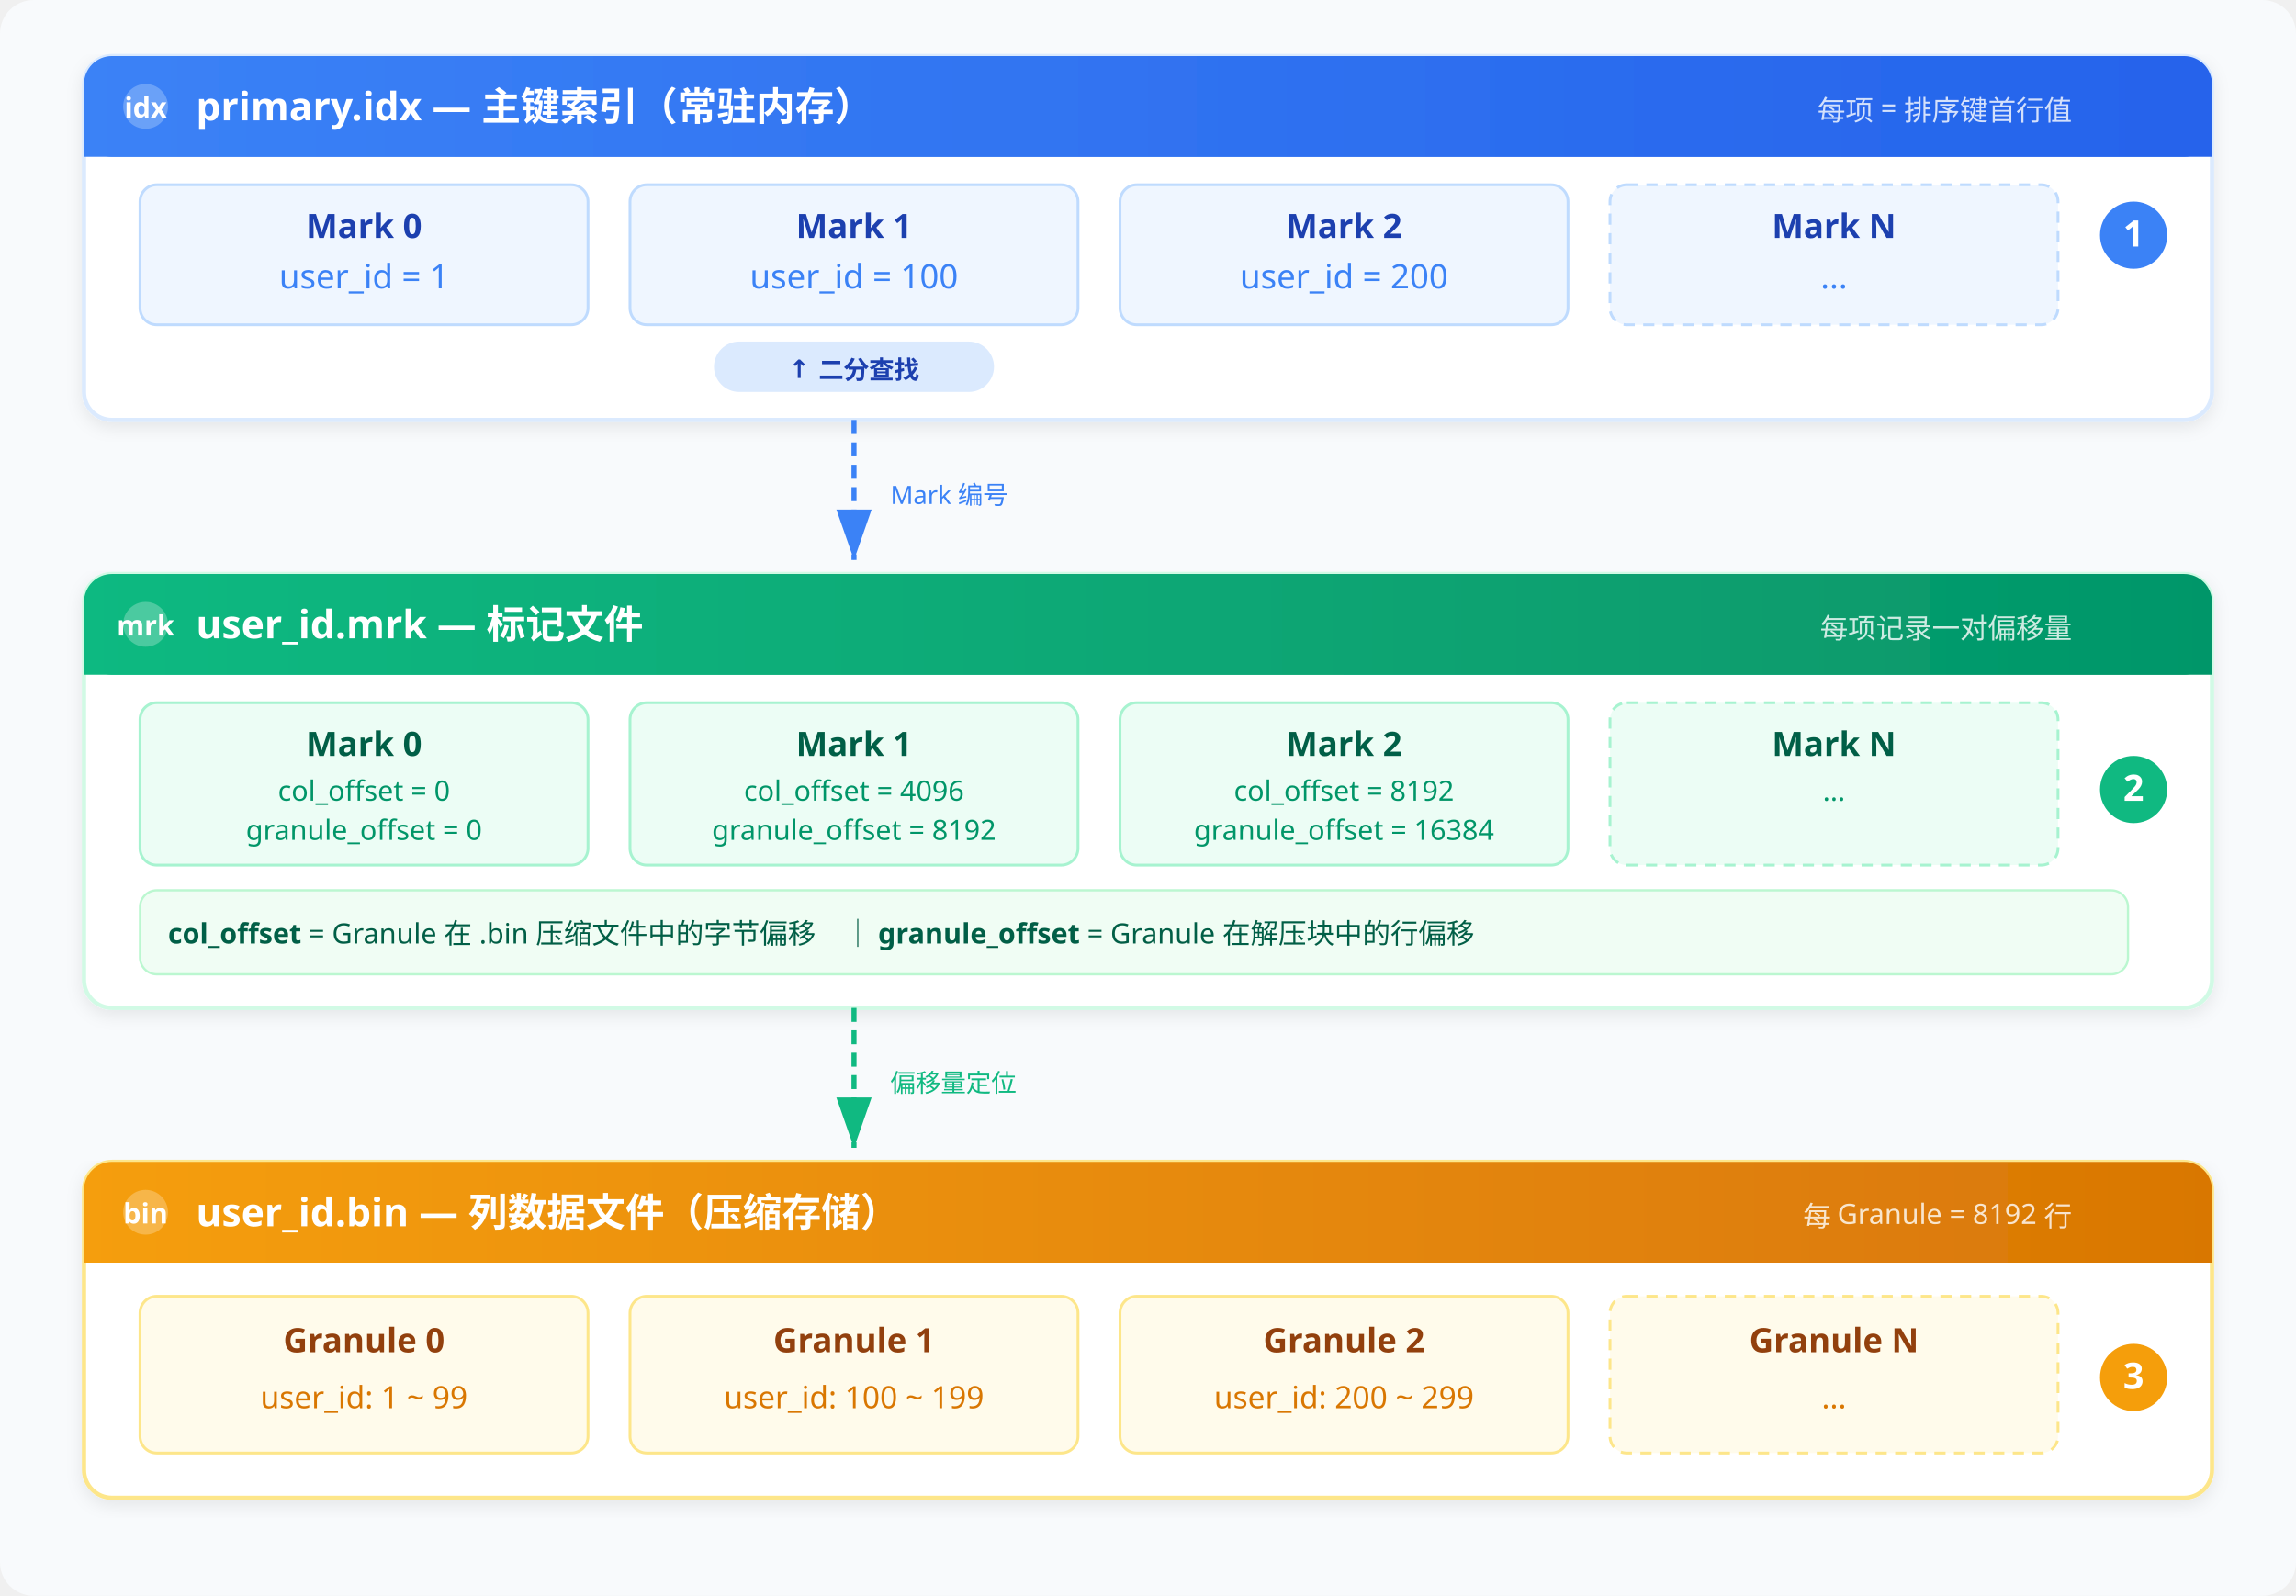
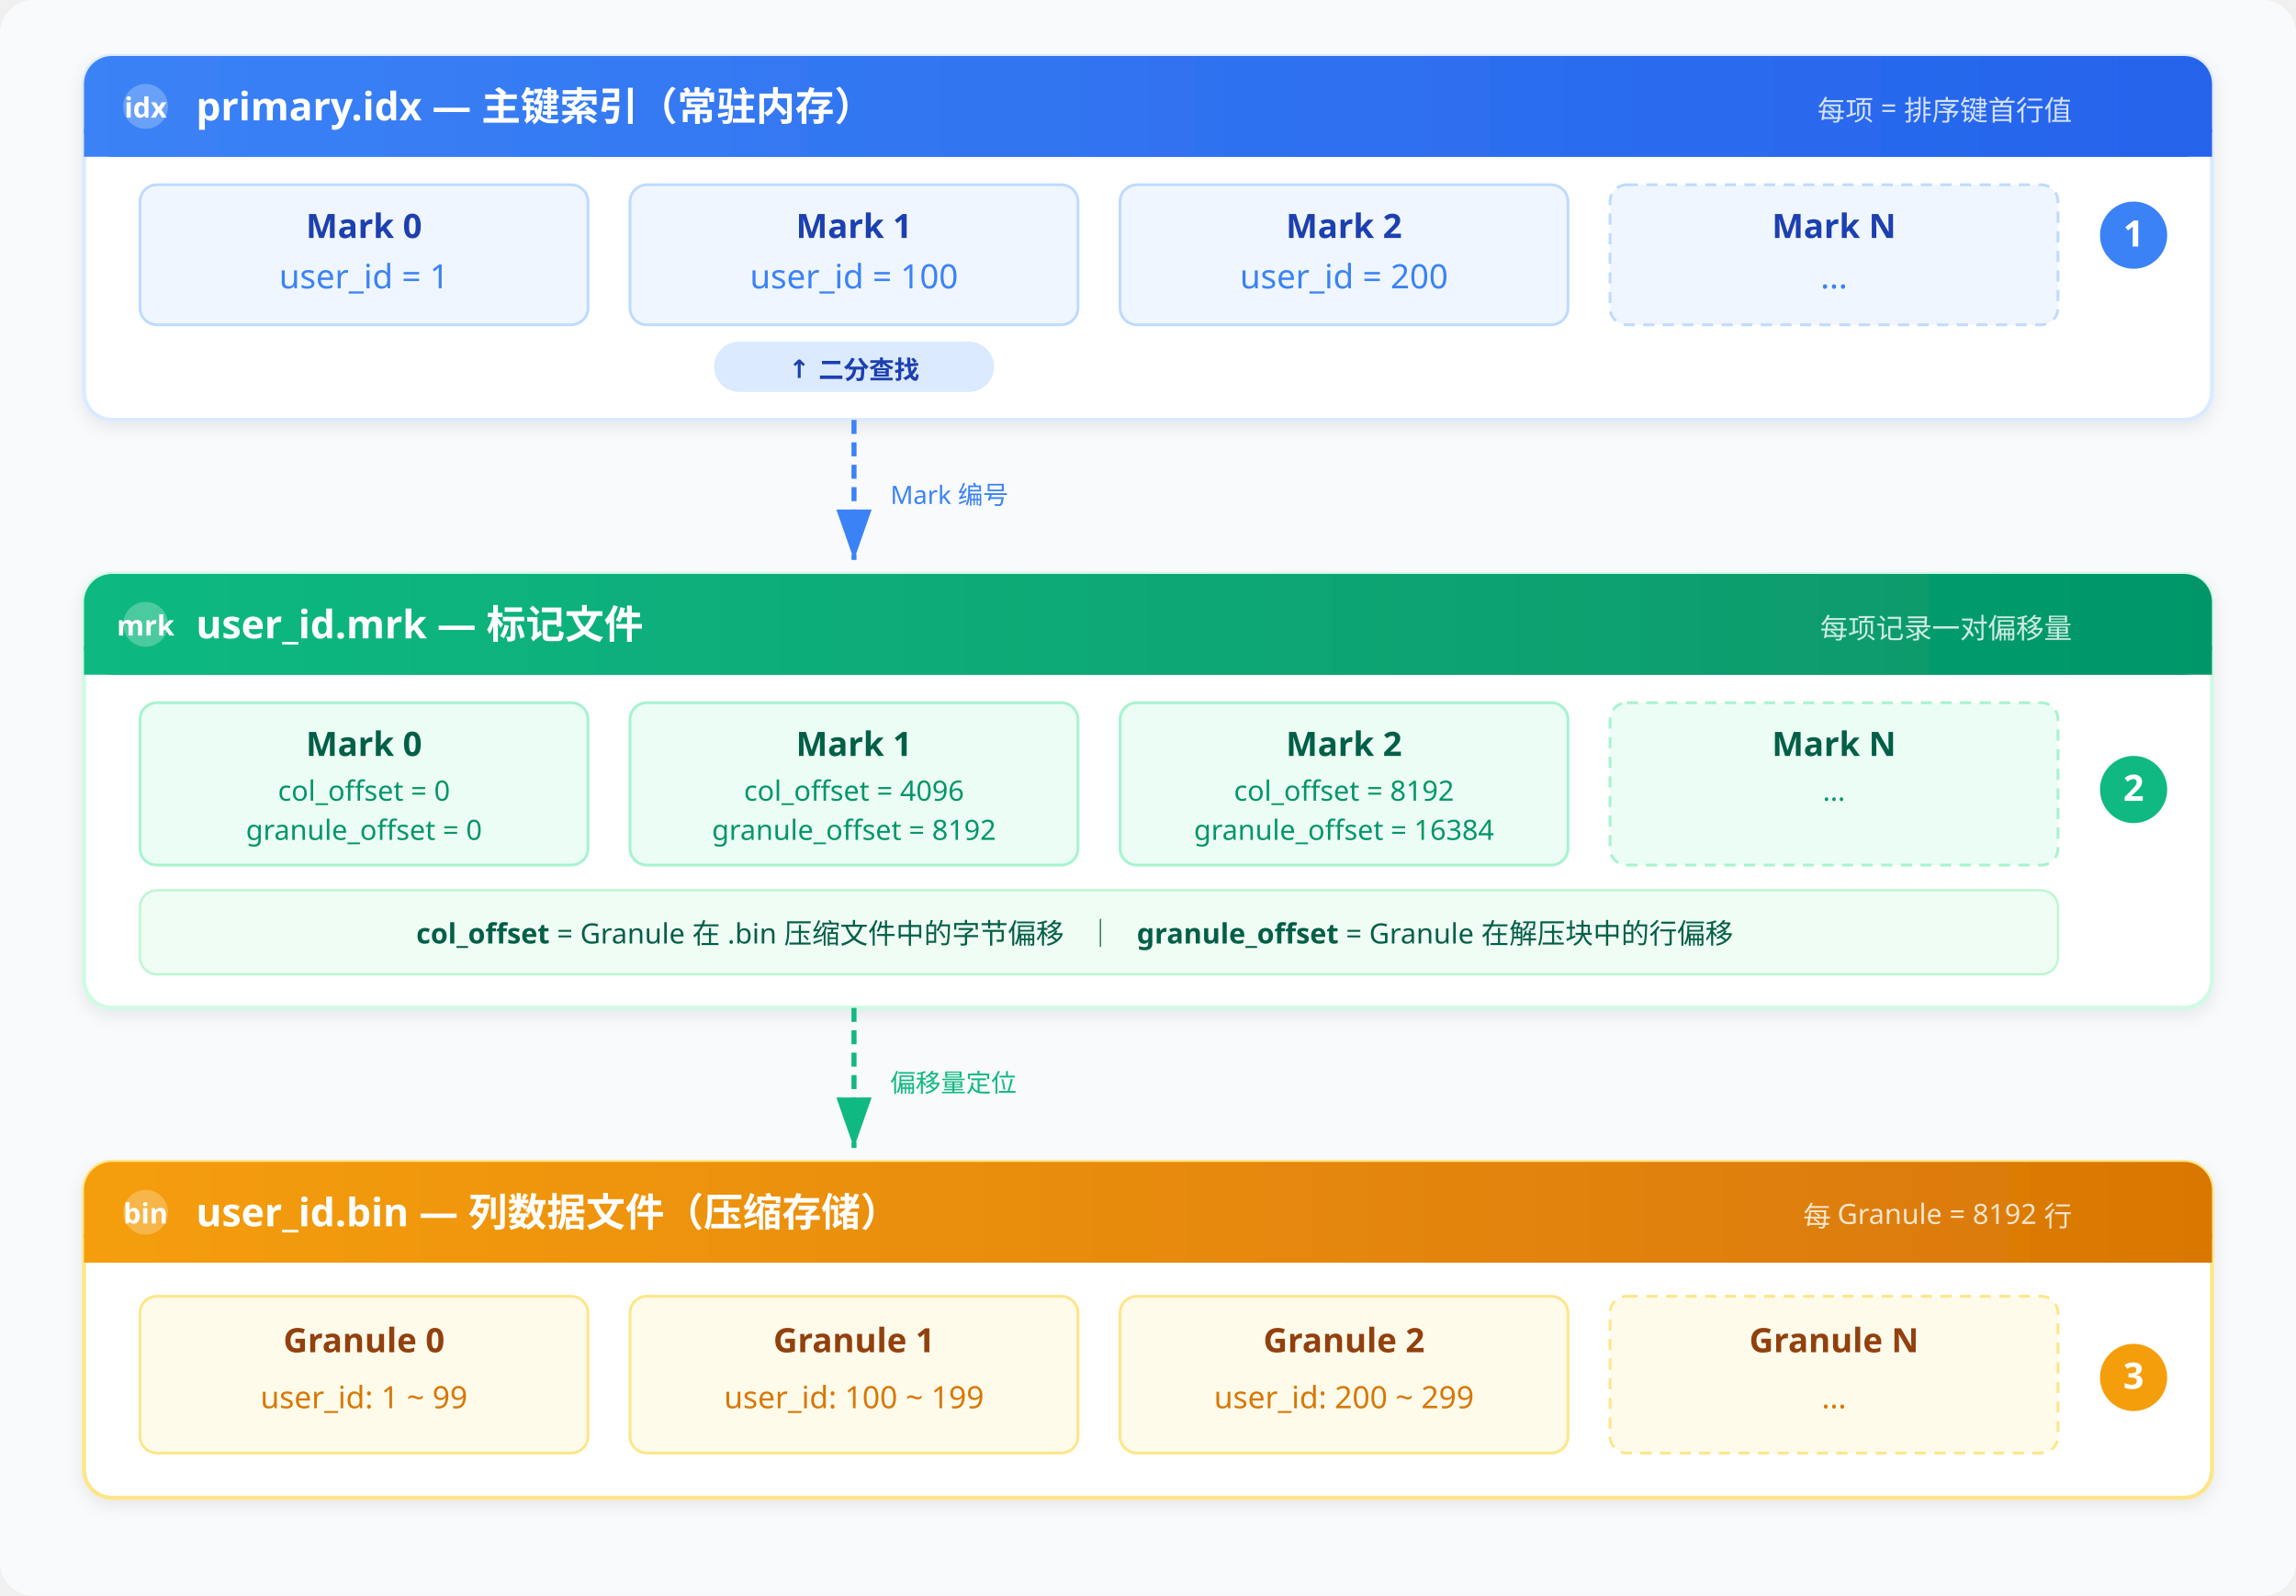
<svg xmlns="http://www.w3.org/2000/svg" viewBox="0 0 820 570" font-family="'Segoe UI', 'PingFang SC', 'Microsoft YaHei', sans-serif">
  <defs>
    <filter id="shadow" x="-2%" y="-2%" width="104%" height="108%">
      <feDropShadow dx="0" dy="2" stdDeviation="3" flood-color="#000" flood-opacity="0.08" />
    </filter>
    <linearGradient id="headerBlue" x1="0" y1="0" x2="1" y2="0">
      <stop offset="0%" stop-color="#3B82F6" />
      <stop offset="100%" stop-color="#2563EB" />
    </linearGradient>
    <linearGradient id="headerGreen" x1="0" y1="0" x2="1" y2="0">
      <stop offset="0%" stop-color="#10B981" />
      <stop offset="100%" stop-color="#059669" />
    </linearGradient>
    <linearGradient id="headerOrange" x1="0" y1="0" x2="1" y2="0">
      <stop offset="0%" stop-color="#F59E0B" />
      <stop offset="100%" stop-color="#D97706" />
    </linearGradient>
    <marker id="arrowBlue" viewBox="0 0 10 7" refX="10" refY="3.5" markerWidth="10" markerHeight="7" orient="auto">
      <polygon points="0 0, 10 3.5, 0 7" fill="#3B82F6" />
    </marker>
    <marker id="arrowGreen" viewBox="0 0 10 7" refX="10" refY="3.5" markerWidth="10" markerHeight="7" orient="auto">
      <polygon points="0 0, 10 3.5, 0 7" fill="#10B981" />
    </marker>
  </defs>
  <rect width="820" height="570" rx="12" fill="#F8FAFC" />
  <g filter="url(#shadow)">
    <rect x="30" y="20" width="760" height="130" rx="10" fill="white" stroke="#DBEAFE" stroke-width="1.5" />
    <rect x="30" y="20" width="760" height="36" rx="10" fill="url(#headerBlue)" />
    <rect x="30" y="46" width="760" height="10" fill="url(#headerBlue)" />
    <circle cx="52" cy="38" r="8" fill="rgba(255,255,255,0.25)" />
    <text x="52" y="42" text-anchor="middle" fill="white" font-size="10" font-weight="bold">idx</text>
    <text x="70" y="43" fill="white" font-size="14" font-weight="600">primary.idx — 主键索引（常驻内存）</text>
    <text x="740" y="43" text-anchor="end" fill="rgba(255,255,255,0.8)" font-size="10">每项 = 排序键首行值</text>
    <rect x="50" y="66" width="160" height="50" rx="6" fill="#EFF6FF" stroke="#BFDBFE" stroke-width="1" />
    <text x="130" y="85" text-anchor="middle" fill="#1E40AF" font-size="12" font-weight="700">Mark 0</text>
    <text x="130" y="103" text-anchor="middle" fill="#3B82F6" font-size="12" font-weight="500">user_id = 1</text>
    <rect x="225" y="66" width="160" height="50" rx="6" fill="#EFF6FF" stroke="#BFDBFE" stroke-width="1" />
    <text x="305" y="85" text-anchor="middle" fill="#1E40AF" font-size="12" font-weight="700">Mark 1</text>
    <text x="305" y="103" text-anchor="middle" fill="#3B82F6" font-size="12" font-weight="500">user_id = 100</text>
    <rect x="400" y="66" width="160" height="50" rx="6" fill="#EFF6FF" stroke="#BFDBFE" stroke-width="1" />
    <text x="480" y="85" text-anchor="middle" fill="#1E40AF" font-size="12" font-weight="700">Mark 2</text>
    <text x="480" y="103" text-anchor="middle" fill="#3B82F6" font-size="12" font-weight="500">user_id = 200</text>
    <rect x="575" y="66" width="160" height="50" rx="6" fill="#EFF6FF" stroke="#BFDBFE" stroke-width="1" stroke-dasharray="4 3" />
    <text x="655" y="85" text-anchor="middle" fill="#1E40AF" font-size="12" font-weight="700">Mark N</text>
    <text x="655" y="103" text-anchor="middle" fill="#3B82F6" font-size="12" font-weight="500">...</text>
    <rect x="255" y="122" width="100" height="18" rx="9" fill="#DBEAFE" />
    <text x="305" y="135" text-anchor="middle" fill="#1E40AF" font-size="9" font-weight="600">↑ 二分查找</text>
  </g>
  <line x1="305" y1="150" x2="305" y2="200" stroke="#3B82F6" stroke-width="1.8" stroke-dasharray="5 3" marker-end="url(#arrowBlue)" />
  <text x="318" y="180" fill="#3B82F6" font-size="9" font-weight="500">Mark 编号</text>
  <g filter="url(#shadow)">
    <rect x="30" y="205" width="760" height="155" rx="10" fill="white" stroke="#D1FAE5" stroke-width="1.5" />
    <rect x="30" y="205" width="760" height="36" rx="10" fill="url(#headerGreen)" />
    <rect x="30" y="231" width="760" height="10" fill="url(#headerGreen)" />
    <circle cx="52" cy="223" r="8" fill="rgba(255,255,255,0.25)" />
    <text x="52" y="227" text-anchor="middle" fill="white" font-size="10" font-weight="bold">mrk</text>
    <text x="70" y="228" fill="white" font-size="14" font-weight="600">user_id.mrk — 标记文件</text>
    <text x="740" y="228" text-anchor="end" fill="rgba(255,255,255,0.8)" font-size="10">每项记录一对偏移量</text>
    <rect x="50" y="251" width="160" height="58" rx="6" fill="#ECFDF5" stroke="#A7F3D0" stroke-width="1" />
    <text x="130" y="270" text-anchor="middle" fill="#065F46" font-size="12" font-weight="700">Mark 0</text>
    <text x="130" y="286" text-anchor="middle" fill="#059669" font-size="10">col_offset = 0</text>
    <text x="130" y="300" text-anchor="middle" fill="#059669" font-size="10">granule_offset = 0</text>
    <rect x="225" y="251" width="160" height="58" rx="6" fill="#ECFDF5" stroke="#A7F3D0" stroke-width="1" />
    <text x="305" y="270" text-anchor="middle" fill="#065F46" font-size="12" font-weight="700">Mark 1</text>
    <text x="305" y="286" text-anchor="middle" fill="#059669" font-size="10">col_offset = 4096</text>
    <text x="305" y="300" text-anchor="middle" fill="#059669" font-size="10">granule_offset = 8192</text>
    <rect x="400" y="251" width="160" height="58" rx="6" fill="#ECFDF5" stroke="#A7F3D0" stroke-width="1" />
    <text x="480" y="270" text-anchor="middle" fill="#065F46" font-size="12" font-weight="700">Mark 2</text>
    <text x="480" y="286" text-anchor="middle" fill="#059669" font-size="10">col_offset = 8192</text>
    <text x="480" y="300" text-anchor="middle" fill="#059669" font-size="10">granule_offset = 16384</text>
    <rect x="575" y="251" width="160" height="58" rx="6" fill="#ECFDF5" stroke="#A7F3D0" stroke-width="1" stroke-dasharray="4 3" />
    <text x="655" y="270" text-anchor="middle" fill="#065F46" font-size="12" font-weight="700">Mark N</text>
    <text x="655" y="286" text-anchor="middle" fill="#059669" font-size="10">...</text>
-     <rect x="50" y="318" width="710" height="30" rx="6" fill="#F0FDF4" stroke="#BBF7D0" stroke-width="0.8" />
-     <text x="60" y="337" fill="#065F46" font-size="10" font-weight="500">
-       <tspan font-weight="700">col_offset</tspan> = Granule 在 .bin 压缩文件中的字节偏移　｜
+     <rect x="50" y="318" width="685" height="30" rx="6" fill="#F0FDF4" stroke="#BBF7D0" stroke-width="0.8" />
+     <text x="380" y="337" text-anchor="end" fill="#065F46" font-size="10" font-weight="500">
+       <tspan font-weight="700">col_offset</tspan> = Granule 在 .bin 压缩文件中的字节偏移
+     </text>
+     <text x="393" y="337" text-anchor="middle" fill="#065F46" font-size="10" font-weight="400">｜</text>
+     <text x="406" y="337" text-anchor="start" fill="#065F46" font-size="10" font-weight="500">
      <tspan font-weight="700">granule_offset</tspan> = Granule 在解压块中的行偏移
    </text>
  </g>
  <line x1="305" y1="360" x2="305" y2="410" stroke="#10B981" stroke-width="1.8" stroke-dasharray="5 3" marker-end="url(#arrowGreen)" />
  <text x="318" y="390" fill="#10B981" font-size="9" font-weight="500">偏移量定位</text>
  <g filter="url(#shadow)">
    <rect x="30" y="415" width="760" height="120" rx="10" fill="white" stroke="#FDE68A" stroke-width="1.5" />
    <rect x="30" y="415" width="760" height="36" rx="10" fill="url(#headerOrange)" />
    <rect x="30" y="441" width="760" height="10" fill="url(#headerOrange)" />
    <circle cx="52" cy="433" r="8" fill="rgba(255,255,255,0.25)" />
    <text x="52" y="437" text-anchor="middle" fill="white" font-size="10" font-weight="bold">bin</text>
    <text x="70" y="438" fill="white" font-size="14" font-weight="600">user_id.bin — 列数据文件（压缩存储）</text>
    <text x="740" y="438" text-anchor="end" fill="rgba(255,255,255,0.8)" font-size="10">每 Granule = 8192 行</text>
    <rect x="50" y="463" width="160" height="56" rx="6" fill="#FFFBEB" stroke="#FDE68A" stroke-width="1" />
    <text x="130" y="483" text-anchor="middle" fill="#92400E" font-size="12" font-weight="700">Granule 0</text>
    <text x="130" y="503" text-anchor="middle" fill="#D97706" font-size="11">user_id: 1 ~ 99</text>
    <rect x="225" y="463" width="160" height="56" rx="6" fill="#FFFBEB" stroke="#FDE68A" stroke-width="1" />
    <text x="305" y="483" text-anchor="middle" fill="#92400E" font-size="12" font-weight="700">Granule 1</text>
    <text x="305" y="503" text-anchor="middle" fill="#D97706" font-size="11">user_id: 100 ~ 199</text>
    <rect x="400" y="463" width="160" height="56" rx="6" fill="#FFFBEB" stroke="#FDE68A" stroke-width="1" />
    <text x="480" y="483" text-anchor="middle" fill="#92400E" font-size="12" font-weight="700">Granule 2</text>
    <text x="480" y="503" text-anchor="middle" fill="#D97706" font-size="11">user_id: 200 ~ 299</text>
    <rect x="575" y="463" width="160" height="56" rx="6" fill="#FFFBEB" stroke="#FDE68A" stroke-width="1" stroke-dasharray="4 3" />
    <text x="655" y="483" text-anchor="middle" fill="#92400E" font-size="12" font-weight="700">Granule N</text>
    <text x="655" y="503" text-anchor="middle" fill="#D97706" font-size="11">...</text>
  </g>
  <g>
    <rect x="750" y="72" width="24" height="24" rx="12" fill="#3B82F6" />
    <text x="762" y="83" text-anchor="middle" dominant-baseline="central" fill="white" font-size="13" font-weight="700">1</text>
    <rect x="750" y="270" width="24" height="24" rx="12" fill="#10B981" />
    <text x="762" y="281" text-anchor="middle" dominant-baseline="central" fill="white" font-size="13" font-weight="700">2</text>
    <rect x="750" y="480" width="24" height="24" rx="12" fill="#F59E0B" />
    <text x="762" y="491" text-anchor="middle" dominant-baseline="central" fill="white" font-size="13" font-weight="700">3</text>
  </g>
</svg>
